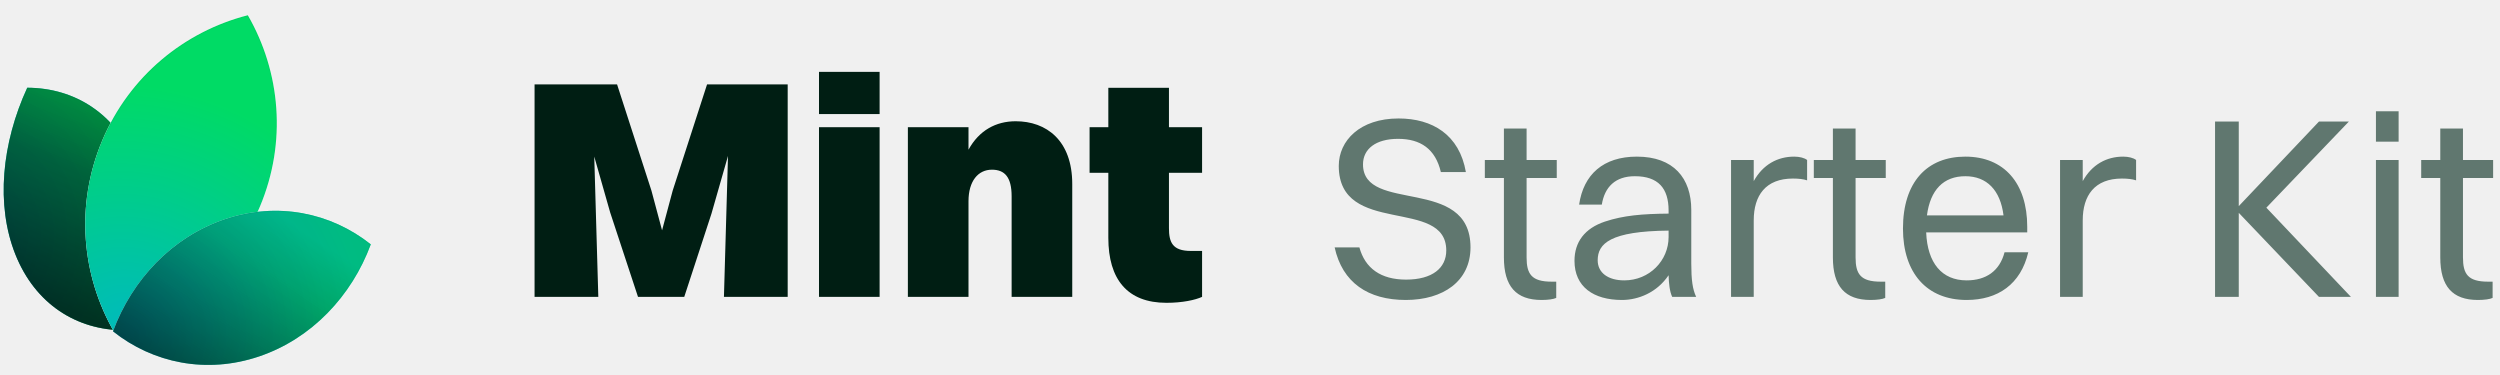
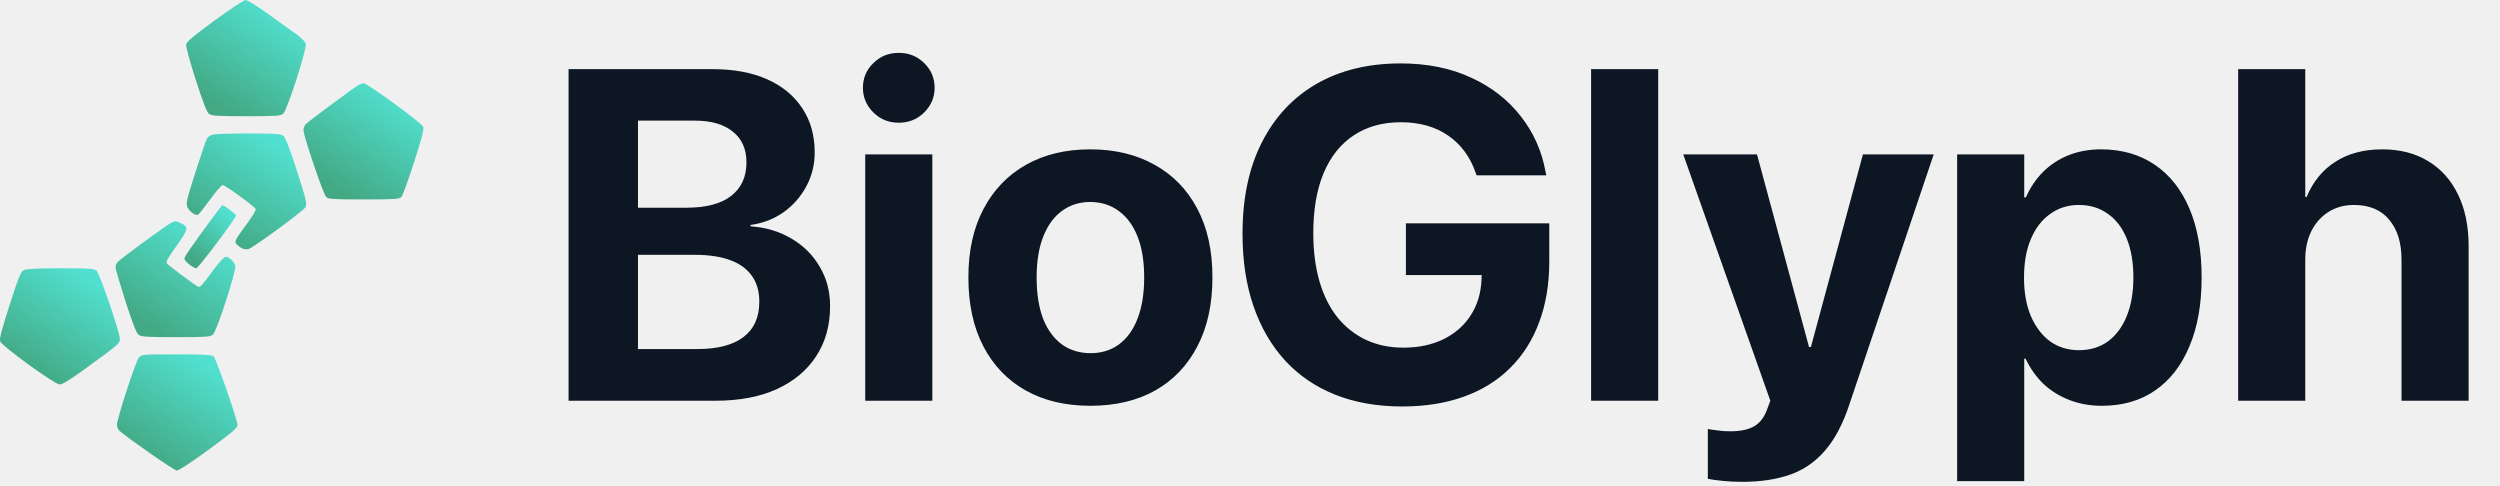
- <svg xmlns="http://www.w3.org/2000/svg" width="160" height="24" viewBox="0 0 160 24" fill="none">
-   <path d="M7.953 21.139C4.896 21.13 2.255 19.458 0.987 16.29C-0.28 13.121 0.109 9.163 1.744 5.615C4.801 5.624 7.442 7.296 8.71 10.465C9.977 13.633 9.588 17.591 7.953 21.139Z" fill="white" />
-   <path d="M7.953 21.139C4.896 21.13 2.255 19.458 0.987 16.29C-0.28 13.121 0.109 9.163 1.744 5.615C4.801 5.624 7.442 7.296 8.71 10.465C9.977 13.633 9.588 17.591 7.953 21.139Z" fill="url(#paint0_radial_115_86)" />
-   <path d="M7.953 21.139C4.896 21.13 2.255 19.458 0.987 16.29C-0.28 13.121 0.109 9.163 1.744 5.615C4.801 5.624 7.442 7.296 8.71 10.465C9.977 13.633 9.588 17.591 7.953 21.139Z" fill="black" fill-opacity="0.5" style="mix-blend-mode:hard-light" />
-   <path d="M7.953 21.139C4.896 21.13 2.255 19.458 0.987 16.29C-0.28 13.121 0.109 9.163 1.744 5.615C4.801 5.624 7.442 7.296 8.71 10.465C9.977 13.633 9.588 17.591 7.953 21.139Z" fill="url(#paint1_linear_115_86)" fill-opacity="0.5" style="mix-blend-mode:hard-light" />
-   <path d="M7.935 21.111C4.897 21.096 2.274 19.431 1.013 16.279C-0.248 13.124 0.136 9.182 1.762 5.643C4.8 5.659 7.423 7.324 8.684 10.476C9.945 13.63 9.561 17.572 7.935 21.111Z" stroke="url(#paint2_linear_115_86)" stroke-opacity="0.05" stroke-width="0.056" />
-   <path d="M7.31 21.257C11.354 20.221 14.884 17.375 16.628 13.236C18.373 9.097 17.945 4.587 15.86 0.976C11.816 2.012 8.287 4.858 6.542 8.998C4.797 13.137 5.225 17.646 7.31 21.257Z" fill="white" />
-   <path d="M7.31 21.257C11.354 20.221 14.884 17.375 16.628 13.236C18.373 9.097 17.945 4.587 15.86 0.976C11.816 2.012 8.287 4.858 6.542 8.998C4.797 13.137 5.225 17.646 7.31 21.257Z" fill="url(#paint3_radial_115_86)" />
-   <path d="M16.602 13.225C14.864 17.349 11.351 20.187 7.324 21.225C5.253 17.624 4.829 13.132 6.568 9.009C8.306 4.885 11.819 2.047 15.846 1.009C17.918 4.61 18.341 9.101 16.602 13.225Z" stroke="url(#paint4_linear_115_86)" stroke-opacity="0.05" stroke-width="0.056" />
-   <path d="M7.234 21.207C9.789 23.237 13.21 23.951 16.577 22.814C19.944 21.677 22.506 18.945 23.73 15.638C21.175 13.608 17.754 12.894 14.387 14.031C11.02 15.168 8.458 17.901 7.234 21.207Z" fill="white" />
-   <path d="M7.234 21.207C9.789 23.237 13.21 23.951 16.577 22.814C19.944 21.677 22.506 18.945 23.73 15.638C21.175 13.608 17.754 12.894 14.387 14.031C11.02 15.168 8.458 17.901 7.234 21.207Z" fill="url(#paint5_radial_115_86)" />
-   <path d="M7.234 21.207C9.789 23.237 13.21 23.951 16.577 22.814C19.944 21.677 22.506 18.945 23.73 15.638C21.175 13.608 17.754 12.894 14.387 14.031C11.02 15.168 8.458 17.901 7.234 21.207Z" fill="black" fill-opacity="0.2" style="mix-blend-mode:hard-light" />
-   <path d="M7.234 21.207C9.789 23.237 13.21 23.951 16.577 22.814C19.944 21.677 22.506 18.945 23.73 15.638C21.175 13.608 17.754 12.894 14.387 14.031C11.02 15.168 8.458 17.901 7.234 21.207Z" fill="url(#paint6_linear_115_86)" fill-opacity="0.5" style="mix-blend-mode:hard-light" />
-   <path d="M16.568 22.787C13.218 23.918 9.814 23.212 7.267 21.198C8.492 17.907 11.044 15.189 14.396 14.058C17.747 12.927 21.15 13.633 23.697 15.648C22.472 18.938 19.92 21.656 16.568 22.787Z" stroke="url(#paint7_linear_115_86)" stroke-opacity="0.05" stroke-width="0.056" />
-   <path d="M34.212 19V5.4H39.492L41.692 12.2L42.372 14.74L43.052 12.2L45.252 5.4H50.412V19H46.332L46.592 9.98L45.532 13.68L43.792 19H40.832L39.052 13.6L38.032 10.02L38.292 19H34.212ZM52.416 7.3V4.6H56.295V7.3H52.416ZM52.416 19V8.14H56.295V19H52.416ZM58.104 19V8.14H61.984V9.58C62.664 8.34 63.744 7.76 65.004 7.76C66.964 7.76 68.624 8.98 68.624 11.78V19H64.744V12.56C64.744 11.34 64.304 10.86 63.484 10.86C62.604 10.86 61.984 11.58 61.984 12.88V19H58.104ZM70.933 15.22V11.06H69.733V8.14H70.933V5.62H74.813V8.14H76.933V11.06H74.813V14.6C74.813 15.5 75.033 16.06 76.213 16.06H76.933V19C76.493 19.2 75.673 19.38 74.653 19.38C72.153 19.38 70.933 17.88 70.933 15.22Z" fill="#001E13" />
-   <path d="M87.232 10.519C87.232 13.687 94.112 11.229 94.112 15.832C94.112 17.994 92.364 19.198 89.971 19.198C87.562 19.198 85.912 18.093 85.417 15.832H87.001C87.364 17.169 88.371 17.895 89.987 17.895C91.671 17.895 92.561 17.152 92.561 16.03C92.561 12.598 85.681 15.155 85.681 10.618C85.681 9.001 87.034 7.582 89.509 7.582C91.671 7.582 93.403 8.621 93.816 11.014H92.215C91.868 9.529 90.912 8.886 89.476 8.886C88.057 8.886 87.232 9.529 87.232 10.519ZM96.25 16.476V11.393H95.029V10.239H96.25V8.226H97.702V10.239H99.632V11.393H97.702V16.476C97.702 17.532 98.015 18.026 99.302 18.026H99.599V19.066C99.434 19.148 99.071 19.198 98.659 19.198C97.025 19.198 96.25 18.323 96.25 16.476ZM102.516 13.093H101.064C101.345 11.162 102.615 10.024 104.76 10.024C107.103 10.024 108.242 11.393 108.242 13.44V16.888C108.242 17.895 108.324 18.521 108.555 19H107.021C106.856 18.654 106.806 18.142 106.79 17.614C106.047 18.72 104.859 19.198 103.803 19.198C101.988 19.198 100.767 18.357 100.767 16.69C100.767 15.486 101.427 14.611 102.714 14.182C103.902 13.786 105.107 13.687 106.79 13.671V13.473C106.79 12.053 106.13 11.278 104.628 11.278C103.374 11.278 102.698 11.971 102.516 13.093ZM102.252 16.657C102.252 17.465 102.929 17.944 103.952 17.944C105.569 17.944 106.79 16.674 106.79 15.172V14.759C103.061 14.793 102.252 15.585 102.252 16.657ZM110.787 19V10.239H112.239V11.591C112.833 10.519 113.774 10.024 114.83 10.024C115.176 10.024 115.49 10.107 115.655 10.239V11.542C115.407 11.46 115.094 11.427 114.747 11.427C112.998 11.427 112.239 12.515 112.239 14.1V19H110.787ZM117.305 16.476V11.393H116.084V10.239H117.305V8.226H118.757V10.239H120.688V11.393H118.757V16.476C118.757 17.532 119.071 18.026 120.358 18.026H120.655V19.066C120.49 19.148 120.127 19.198 119.714 19.198C118.081 19.198 117.305 18.323 117.305 16.476ZM129.809 16.145C129.33 18.192 127.862 19.198 125.865 19.198C123.324 19.198 121.79 17.482 121.79 14.627C121.79 11.658 123.324 10.024 125.783 10.024C128.258 10.024 129.743 11.723 129.743 14.512V14.875H123.275C123.357 16.838 124.281 17.944 125.865 17.944C127.103 17.944 127.977 17.35 128.291 16.145H129.809ZM125.783 11.278C124.38 11.278 123.539 12.152 123.324 13.786H128.225C128.027 12.169 127.152 11.278 125.783 11.278ZM131.843 19V10.239H133.295V11.591C133.889 10.519 134.829 10.024 135.885 10.024C136.232 10.024 136.545 10.107 136.71 10.239V11.542C136.463 11.46 136.149 11.427 135.803 11.427C134.054 11.427 133.295 12.515 133.295 14.1V19H131.843ZM141.763 19V7.78H143.281V13.192L148.413 7.78H150.327L145.047 13.291L150.459 19H148.413L143.281 13.621V19H141.763ZM152.06 9.067V7.12H153.512V9.067H152.06ZM152.06 19V10.239H153.512V19H152.06ZM156.178 16.476V11.393H154.957V10.239H156.178V8.226H157.63V10.239H159.56V11.393H157.63V16.476C157.63 17.532 157.943 18.026 159.23 18.026H159.527V19.066C159.362 19.148 158.999 19.198 158.587 19.198C156.953 19.198 156.178 18.323 156.178 16.476Z" fill="#002719" fill-opacity="0.6" />
+ <svg xmlns="http://www.w3.org/2000/svg" width="340" height="66" viewBox="0 0 340 66" fill="none">
+   <path d="M29.175 2.79C26.131 5.034 25.35 5.697 25.311 6.088C25.272 6.38 25.877 8.546 26.638 10.907C27.672 14.088 28.141 15.297 28.453 15.512C28.804 15.746 29.702 15.805 33.487 15.805C37.604 15.805 38.15 15.766 38.521 15.454C39.048 15.024 41.76 6.634 41.584 5.951C41.526 5.717 40.999 5.171 40.453 4.761C39.887 4.351 38.15 3.122 36.628 2.01C35.087 0.897 33.623 -0 33.409 -0C33.175 -0 31.263 1.268 29.175 2.79Z" fill="url(#paint0_linear_1640_17522)" />
+   <path d="M48.785 11.551C48.004 12 41.76 16.644 41.526 16.937C41.389 17.112 41.273 17.444 41.273 17.698C41.273 18.478 43.985 26.459 44.355 26.79C44.668 27.083 45.312 27.122 49.507 27.122C53.819 27.122 54.307 27.083 54.599 26.771C54.775 26.595 55.536 24.468 56.316 22.068C57.389 18.712 57.682 17.581 57.546 17.229C57.35 16.722 49.955 11.317 49.468 11.317C49.312 11.317 48.999 11.434 48.785 11.551Z" fill="url(#paint1_linear_1640_17522)" />
+   <path d="M28.687 18.381C28.472 18.498 28.238 18.693 28.16 18.81C28.063 18.927 27.38 20.937 26.619 23.298C25.409 27.083 25.272 27.63 25.468 28.118C25.721 28.742 26.541 29.347 26.911 29.21C27.048 29.152 27.79 28.215 28.57 27.142C29.35 26.049 30.131 25.171 30.287 25.171C30.638 25.171 34.638 28.079 34.775 28.43C34.833 28.566 34.306 29.444 33.624 30.381C31.907 32.703 31.828 32.879 32.219 33.249C32.726 33.776 33.292 33.991 33.78 33.874C34.404 33.718 41.389 28.605 41.546 28.176C41.76 27.61 41.663 27.22 40.297 22.966C39.263 19.825 38.814 18.674 38.502 18.44C38.131 18.205 37.311 18.147 33.565 18.147C30.599 18.166 28.941 18.225 28.687 18.381Z" fill="url(#paint2_linear_1640_17522)" />
+   <path d="M29.136 29.307C26.014 33.541 25.077 34.907 25.077 35.18C25.077 35.512 26.287 36.487 26.697 36.487C26.97 36.487 32.102 29.658 32.102 29.307C32.102 29.151 30.482 27.902 30.267 27.902C30.209 27.902 29.701 28.546 29.136 29.307Z" fill="url(#paint3_linear_1640_17522)" />
+   <path d="M23.379 30.244C22.852 30.459 16.277 35.259 15.965 35.669C15.828 35.844 15.711 36.156 15.711 36.371C15.711 36.586 16.335 38.673 17.077 41.015C18.111 44.196 18.56 45.327 18.872 45.561C19.243 45.795 20.082 45.854 23.926 45.854C28.043 45.854 28.589 45.815 28.96 45.503C29.467 45.093 32.16 36.8 32.004 36.156C31.867 35.591 31.165 34.927 30.696 34.927C30.482 34.927 29.818 35.649 28.94 36.82C27.652 38.615 27.282 39.005 27.028 39.025C26.813 39.025 22.833 36.059 22.677 35.786C22.56 35.571 22.95 34.888 24.004 33.444C25.623 31.181 25.701 30.888 24.608 30.361C24.238 30.186 23.906 30.049 23.867 30.069C23.848 30.069 23.613 30.147 23.379 30.244Z" fill="url(#paint4_linear_1640_17522)" />
+   <path d="M3.244 36.741C2.834 36.936 2.541 37.639 1.312 41.463C0.2 44.936 -0.093 46.049 0.024 46.419C0.278 47.102 7.439 52.273 8.122 52.292C8.492 52.292 9.702 51.532 12.024 49.834C16.141 46.849 16.297 46.693 16.297 46.068C16.297 45.19 13.566 37.21 13.136 36.819C12.785 36.527 12.258 36.488 8.219 36.488C5.019 36.488 3.575 36.566 3.244 36.741Z" fill="url(#paint5_linear_1640_17522)" />
+   <path d="M18.893 48.624C18.463 49.112 15.907 56.937 15.907 57.776C15.907 58.049 16.063 58.419 16.258 58.595C17.39 59.61 23.693 63.98 24.044 64C24.278 64 25.936 62.927 27.849 61.541C31.595 58.81 32.297 58.224 32.297 57.776C32.297 57.093 29.371 48.683 29.039 48.449C28.805 48.254 27.478 48.195 24.005 48.195C19.361 48.195 19.283 48.195 18.893 48.624Z" fill="url(#paint6_linear_1640_17522)" />
+   <path d="M82.046 54.5V47.469H94.89C97.598 47.469 99.671 46.927 101.108 45.844C102.546 44.74 103.265 43.146 103.265 41.062V41C103.265 39.625 102.931 38.469 102.265 37.531C101.598 36.573 100.608 35.854 99.296 35.375C98.004 34.896 96.4 34.656 94.483 34.656H82.046V28.25H93.358C96.025 28.25 98.046 27.719 99.421 26.656C100.817 25.573 101.515 24.062 101.515 22.125V22.062C101.515 20.271 100.9 18.885 99.671 17.906C98.442 16.906 96.723 16.406 94.515 16.406H82.046V9.406H96.952C99.806 9.406 102.265 9.865 104.327 10.781C106.39 11.698 107.983 13.01 109.108 14.719C110.233 16.406 110.796 18.406 110.796 20.719V20.781C110.796 22.427 110.41 23.958 109.64 25.375C108.89 26.771 107.858 27.938 106.546 28.875C105.233 29.792 103.744 30.365 102.077 30.594V30.781C104.181 30.927 106.046 31.49 107.671 32.469C109.296 33.427 110.567 34.698 111.483 36.281C112.421 37.844 112.89 39.615 112.89 41.594V41.656C112.89 44.281 112.254 46.552 110.983 48.469C109.733 50.385 107.942 51.875 105.608 52.938C103.296 53.979 100.525 54.5 97.296 54.5H82.046ZM77.327 54.5V9.406H86.765V54.5H77.327ZM117.671 54.5V21H126.796V54.5H117.671ZM122.233 16.688C120.858 16.688 119.702 16.219 118.765 15.281C117.827 14.344 117.358 13.229 117.358 11.938C117.358 10.625 117.827 9.51 118.765 8.594C119.702 7.656 120.858 7.188 122.233 7.188C123.608 7.188 124.765 7.656 125.702 8.594C126.64 9.51 127.108 10.625 127.108 11.938C127.108 13.229 126.64 14.344 125.702 15.281C124.765 16.219 123.608 16.688 122.233 16.688ZM148.296 55.188C144.9 55.188 141.963 54.49 139.483 53.094C137.004 51.698 135.088 49.698 133.733 47.094C132.379 44.49 131.702 41.375 131.702 37.75V37.688C131.702 34.083 132.39 30.99 133.765 28.406C135.14 25.802 137.067 23.802 139.546 22.406C142.025 21.01 144.931 20.312 148.265 20.312C151.619 20.312 154.535 21.01 157.015 22.406C159.515 23.781 161.452 25.771 162.827 28.375C164.202 30.958 164.89 34.062 164.89 37.688V37.75C164.89 41.396 164.202 44.521 162.827 47.125C161.473 49.729 159.556 51.729 157.077 53.125C154.598 54.5 151.671 55.188 148.296 55.188ZM148.327 48.031C149.806 48.031 151.088 47.635 152.171 46.844C153.275 46.031 154.119 44.865 154.702 43.344C155.306 41.802 155.608 39.938 155.608 37.75V37.688C155.608 35.521 155.306 33.677 154.702 32.156C154.098 30.635 153.244 29.479 152.14 28.688C151.035 27.875 149.744 27.469 148.265 27.469C146.806 27.469 145.525 27.875 144.421 28.688C143.338 29.479 142.494 30.635 141.89 32.156C141.285 33.677 140.983 35.521 140.983 37.688V37.75C140.983 39.938 141.275 41.802 141.858 43.344C142.463 44.865 143.317 46.031 144.421 46.844C145.525 47.635 146.827 48.031 148.327 48.031ZM190.702 55.281C187.327 55.281 184.296 54.75 181.608 53.688C178.942 52.625 176.671 51.083 174.796 49.062C172.921 47.021 171.483 44.552 170.483 41.656C169.483 38.76 168.983 35.479 168.983 31.812V31.781C168.983 26.948 169.858 22.812 171.608 19.375C173.358 15.917 175.838 13.26 179.046 11.406C182.275 9.552 186.088 8.625 190.483 8.625C194.108 8.625 197.306 9.271 200.077 10.562C202.848 11.833 205.098 13.583 206.827 15.812C208.577 18.042 209.702 20.573 210.202 23.406L210.296 23.844H200.827L200.702 23.531C199.952 21.344 198.702 19.646 196.952 18.438C195.202 17.229 193.056 16.625 190.515 16.625C188.035 16.625 185.9 17.219 184.108 18.406C182.338 19.573 180.973 21.281 180.015 23.531C179.077 25.781 178.608 28.5 178.608 31.688V31.719C178.608 34.156 178.89 36.344 179.452 38.281C180.015 40.198 180.827 41.823 181.89 43.156C182.973 44.49 184.265 45.51 185.765 46.219C187.285 46.927 188.983 47.281 190.858 47.281C192.9 47.281 194.702 46.906 196.265 46.156C197.848 45.385 199.088 44.312 199.983 42.938C200.9 41.542 201.4 39.917 201.483 38.062L201.515 37.406H191.202V30.375H210.702V35.562C210.702 38.625 210.244 41.375 209.327 43.812C208.431 46.25 207.119 48.323 205.39 50.031C203.681 51.74 201.588 53.042 199.108 53.938C196.629 54.833 193.827 55.281 190.702 55.281ZM216.39 54.5V9.406H225.515V54.5H216.39ZM236.921 65.531C236.025 65.531 235.16 65.49 234.327 65.406C233.494 65.323 232.806 65.229 232.265 65.125V58.344C232.598 58.406 233.025 58.469 233.546 58.531C234.067 58.615 234.66 58.656 235.327 58.656C236.702 58.656 237.785 58.427 238.577 57.969C239.369 57.51 239.963 56.719 240.358 55.594L240.765 54.5L228.921 21H238.952L246.515 49L245.296 47.188H247.015L245.796 49L253.358 21H262.983L251.483 55.094C250.608 57.719 249.504 59.792 248.171 61.312C246.858 62.833 245.275 63.917 243.421 64.562C241.567 65.208 239.4 65.531 236.921 65.531ZM266.171 65.438V21H275.296V26.844H275.515C276.119 25.49 276.91 24.323 277.89 23.344C278.89 22.365 280.046 21.615 281.358 21.094C282.692 20.573 284.15 20.312 285.733 20.312C288.567 20.312 291.004 21.01 293.046 22.406C295.088 23.781 296.66 25.771 297.765 28.375C298.869 30.979 299.421 34.094 299.421 37.719V37.75C299.421 41.375 298.869 44.49 297.765 47.094C296.681 49.698 295.129 51.698 293.108 53.094C291.088 54.49 288.671 55.188 285.858 55.188C284.275 55.188 282.806 54.927 281.452 54.406C280.098 53.885 278.921 53.156 277.921 52.219C276.921 51.26 276.108 50.115 275.483 48.781H275.296V65.438H266.171ZM282.733 47.625C284.254 47.625 285.567 47.229 286.671 46.438C287.775 45.625 288.629 44.479 289.233 43C289.838 41.521 290.14 39.771 290.14 37.75V37.719C290.14 35.677 289.838 33.917 289.233 32.438C288.629 30.958 287.765 29.833 286.64 29.062C285.535 28.271 284.233 27.875 282.733 27.875C281.254 27.875 279.952 28.281 278.827 29.094C277.702 29.885 276.827 31.021 276.202 32.5C275.577 33.958 275.265 35.708 275.265 37.75V37.781C275.265 39.781 275.577 41.521 276.202 43C276.848 44.479 277.723 45.625 278.827 46.438C279.952 47.229 281.254 47.625 282.733 47.625ZM304.39 54.5V9.406H313.515V26.781H313.702C314.577 24.698 315.879 23.104 317.608 22C319.358 20.875 321.483 20.312 323.983 20.312C326.421 20.312 328.515 20.854 330.265 21.938C332.015 23 333.358 24.51 334.296 26.469C335.254 28.427 335.733 30.76 335.733 33.469V54.5H326.608V35.344C326.608 33.01 326.046 31.188 324.921 29.875C323.817 28.542 322.223 27.875 320.14 27.875C318.806 27.875 317.64 28.198 316.64 28.844C315.66 29.469 314.89 30.344 314.327 31.469C313.785 32.573 313.515 33.854 313.515 35.312V54.5H304.39Z" fill="#0D1623" />
  <defs>
-     <radialGradient id="paint0_radial_115_86" cx="0" cy="0" r="1" gradientUnits="userSpaceOnUse" gradientTransform="translate(-3.00503 15.023) rotate(-10.029) scale(17.9572 17.784)">
-       <stop stop-color="#00B0BB" />
-       <stop offset="1" stop-color="#00DB65" />
-     </radialGradient>
-     <linearGradient id="paint1_linear_115_86" x1="7.39" y1="4.813" x2="1.63" y2="18.689" gradientUnits="userSpaceOnUse">
-       <stop stop-color="#18E299" />
-       <stop offset="1" />
+     <linearGradient id="paint0_linear_1640_17522" x1="38.743" y1="2.222" x2="30.628" y2="14.882" gradientUnits="userSpaceOnUse">
+       <stop stop-color="#51E0CF" />
+       <stop offset="1" stop-color="#43A984" />
    </linearGradient>
-     <linearGradient id="paint2_linear_115_86" x1="7.948" y1="8.016" x2="1.761" y2="18.746" gradientUnits="userSpaceOnUse">
-       <stop />
-       <stop offset="1" stop-opacity="0" />
+     <linearGradient id="paint1_linear_1640_17522" x1="54.723" y1="13.54" x2="46.613" y2="26.209" gradientUnits="userSpaceOnUse">
+       <stop stop-color="#51E0CF" />
+       <stop offset="1" stop-color="#43A984" />
    </linearGradient>
-     <radialGradient id="paint3_radial_115_86" cx="0" cy="0" r="1" gradientUnits="userSpaceOnUse" gradientTransform="translate(8.11404 20.8822) rotate(-75.7542) scale(21.6246 23.7772)">
-       <stop stop-color="#00BBBB" />
-       <stop offset="0.713" stop-color="#00DB65" />
-     </radialGradient>
-     <linearGradient id="paint4_linear_115_86" x1="7.602" y1="5.871" x2="15.556" y2="16.372" gradientUnits="userSpaceOnUse">
-       <stop />
-       <stop offset="1" stop-opacity="0" />
+     <linearGradient id="paint2_linear_1640_17522" x1="38.791" y1="20.363" x2="30.701" y2="32.986" gradientUnits="userSpaceOnUse">
+       <stop stop-color="#51E0CF" />
+       <stop offset="1" stop-color="#43A984" />
    </linearGradient>
-     <radialGradient id="paint5_radial_115_86" cx="0" cy="0" r="1" gradientUnits="userSpaceOnUse" gradientTransform="translate(7.84537 21.5181) rotate(-20.3525) scale(18.5603 17.32)">
-       <stop stop-color="#00B0BB" />
-       <stop offset="1" stop-color="#00DB65" />
-     </radialGradient>
-     <linearGradient id="paint6_linear_115_86" x1="16.808" y1="13.007" x2="10.041" y2="22.994" gradientUnits="userSpaceOnUse">
-       <stop stop-color="#00B1BC" />
-       <stop offset="1" />
+     <linearGradient id="paint3_linear_1640_17522" x1="30.872" y1="29.109" x2="26.13" y2="34.984" gradientUnits="userSpaceOnUse">
+       <stop stop-color="#51E0CF" />
+       <stop offset="1" stop-color="#43A984" />
    </linearGradient>
-     <linearGradient id="paint7_linear_115_86" x1="16.808" y1="13.007" x2="14.169" y2="23.841" gradientUnits="userSpaceOnUse">
-       <stop />
-       <stop offset="1" stop-opacity="0" />
+     <linearGradient id="paint4_linear_1640_17522" x1="29.157" y1="32.287" x2="21.059" y2="44.948" gradientUnits="userSpaceOnUse">
+       <stop stop-color="#51E0CF" />
+       <stop offset="1" stop-color="#43A984" />
+     </linearGradient>
+     <linearGradient id="paint5_linear_1640_17522" x1="13.445" y1="38.71" x2="5.333" y2="51.376" gradientUnits="userSpaceOnUse">
+       <stop stop-color="#51E0CF" />
+       <stop offset="1" stop-color="#43A984" />
+     </linearGradient>
+     <linearGradient id="paint6_linear_1640_17522" x1="29.429" y1="50.418" x2="21.337" y2="63.125" gradientUnits="userSpaceOnUse">
+       <stop stop-color="#51E0CF" />
+       <stop offset="1" stop-color="#43A984" />
    </linearGradient>
  </defs>
</svg>
